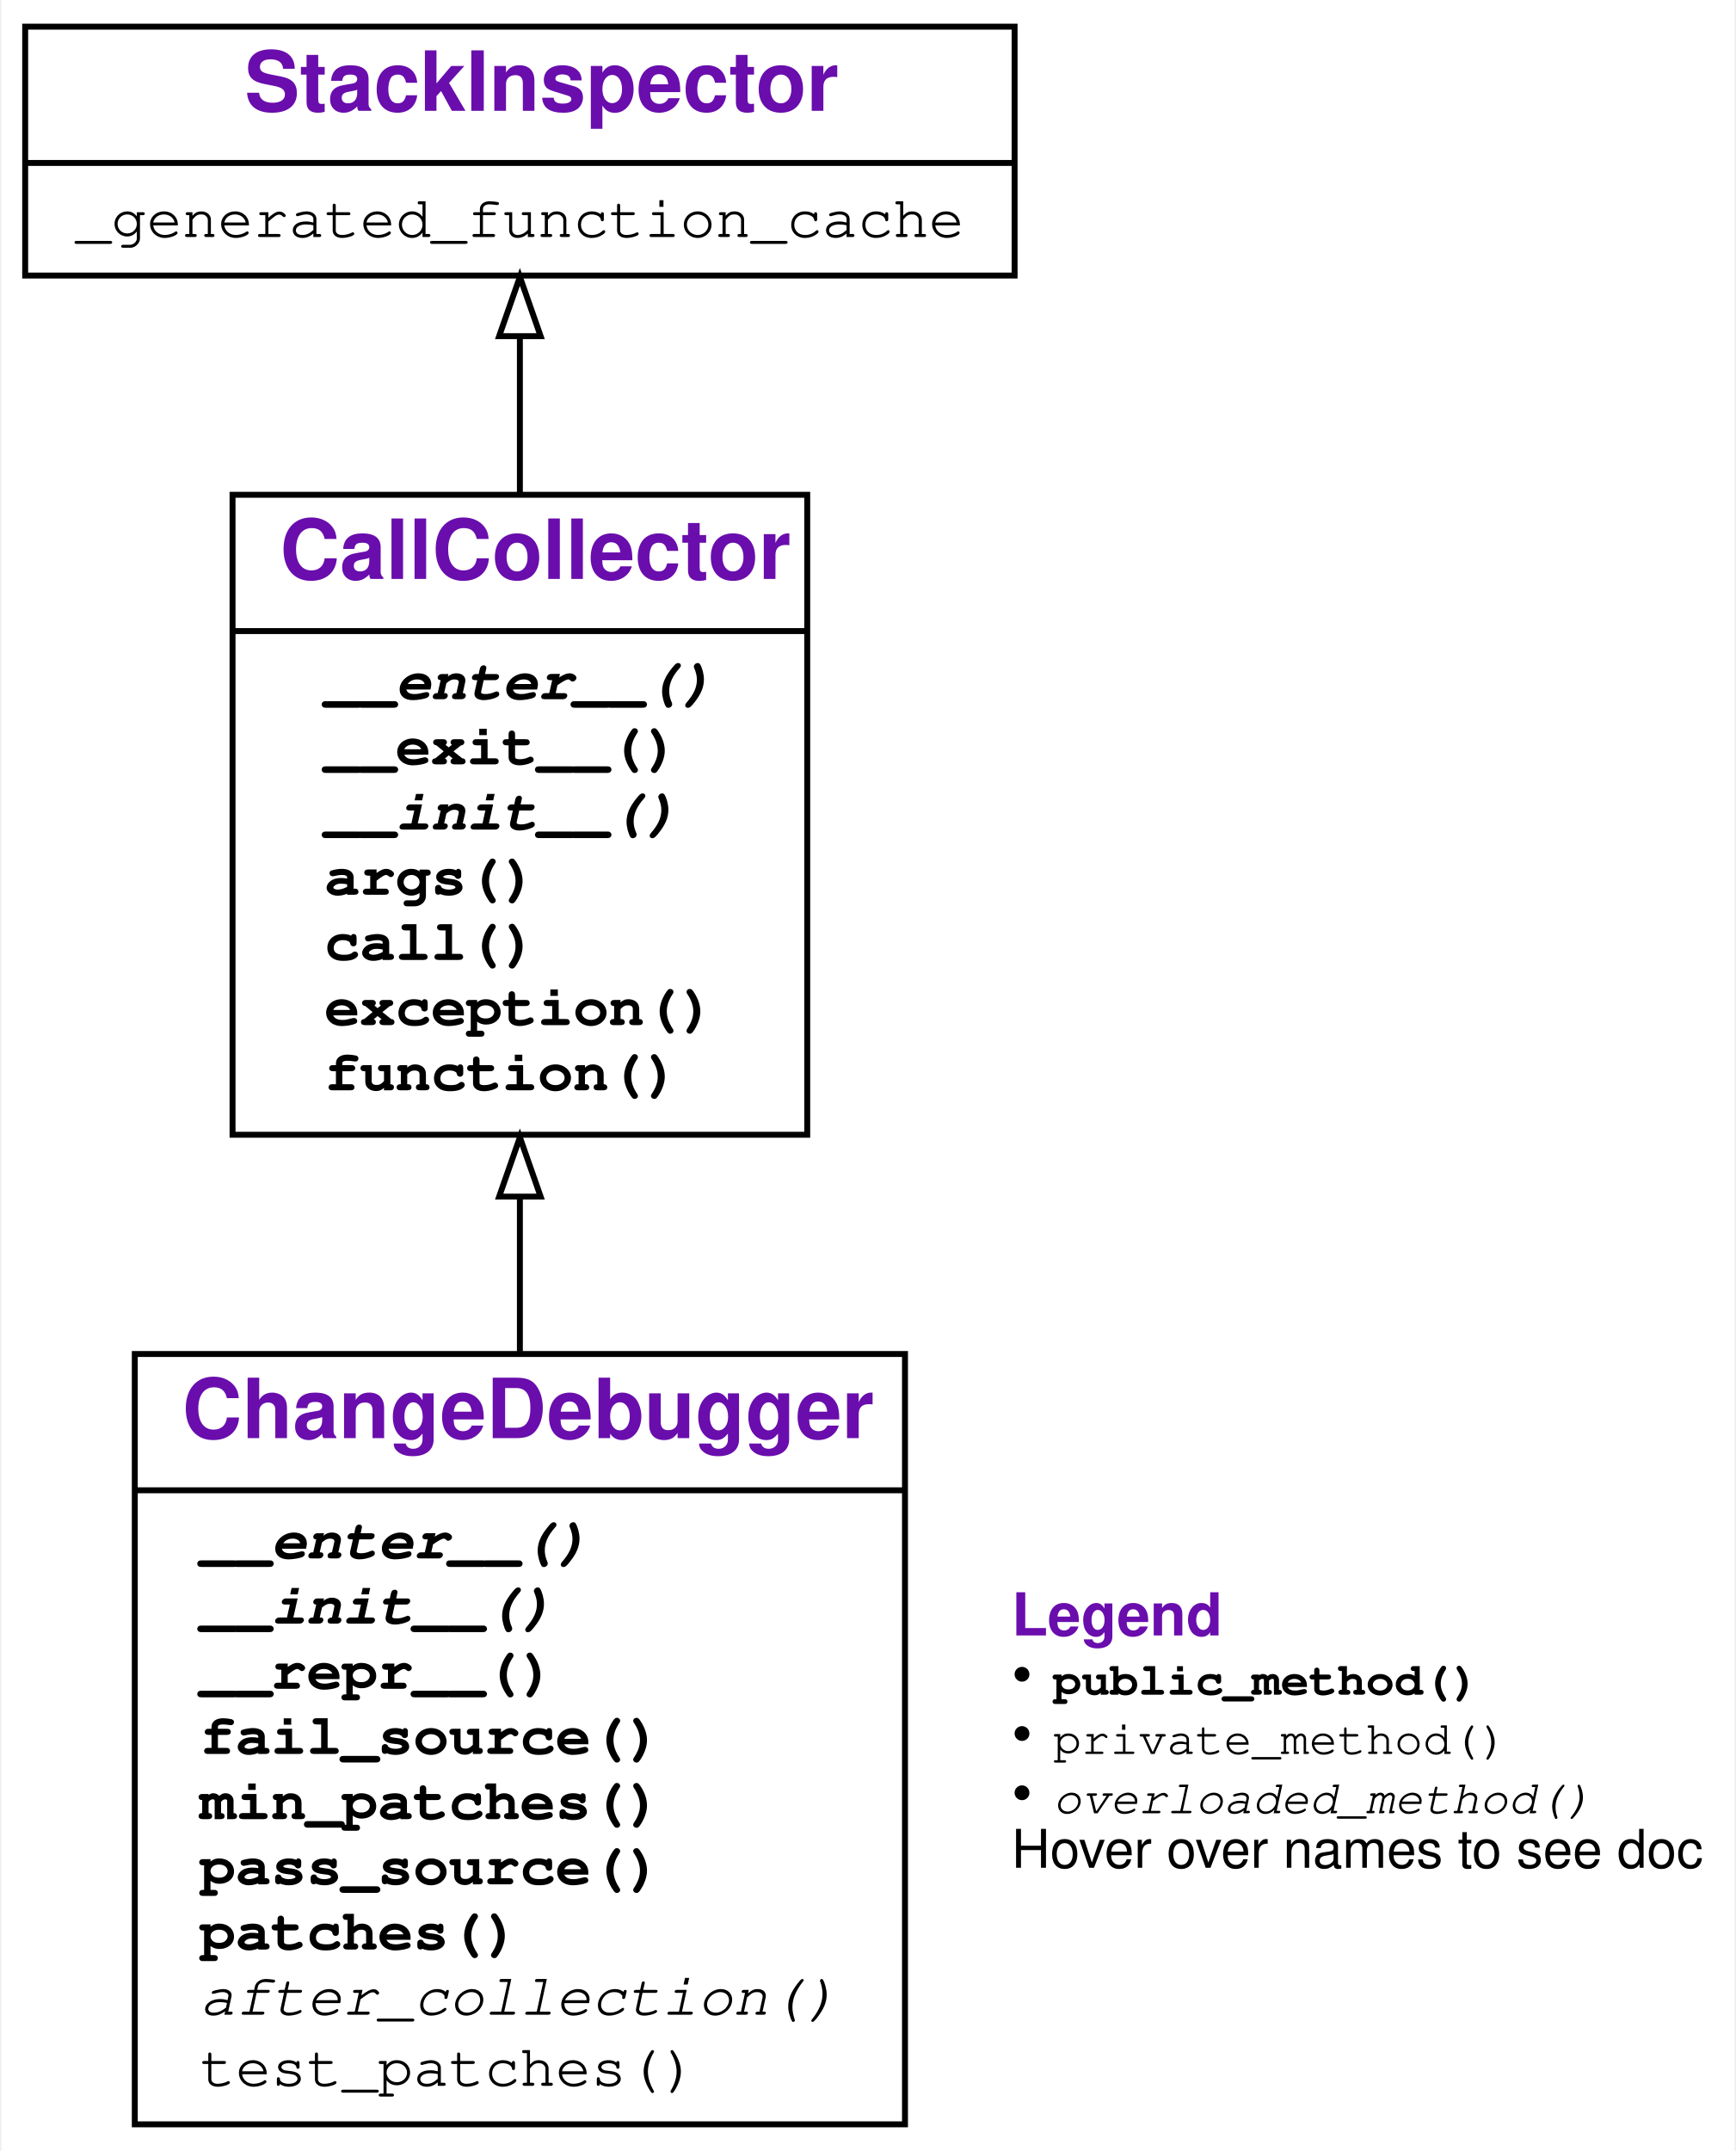
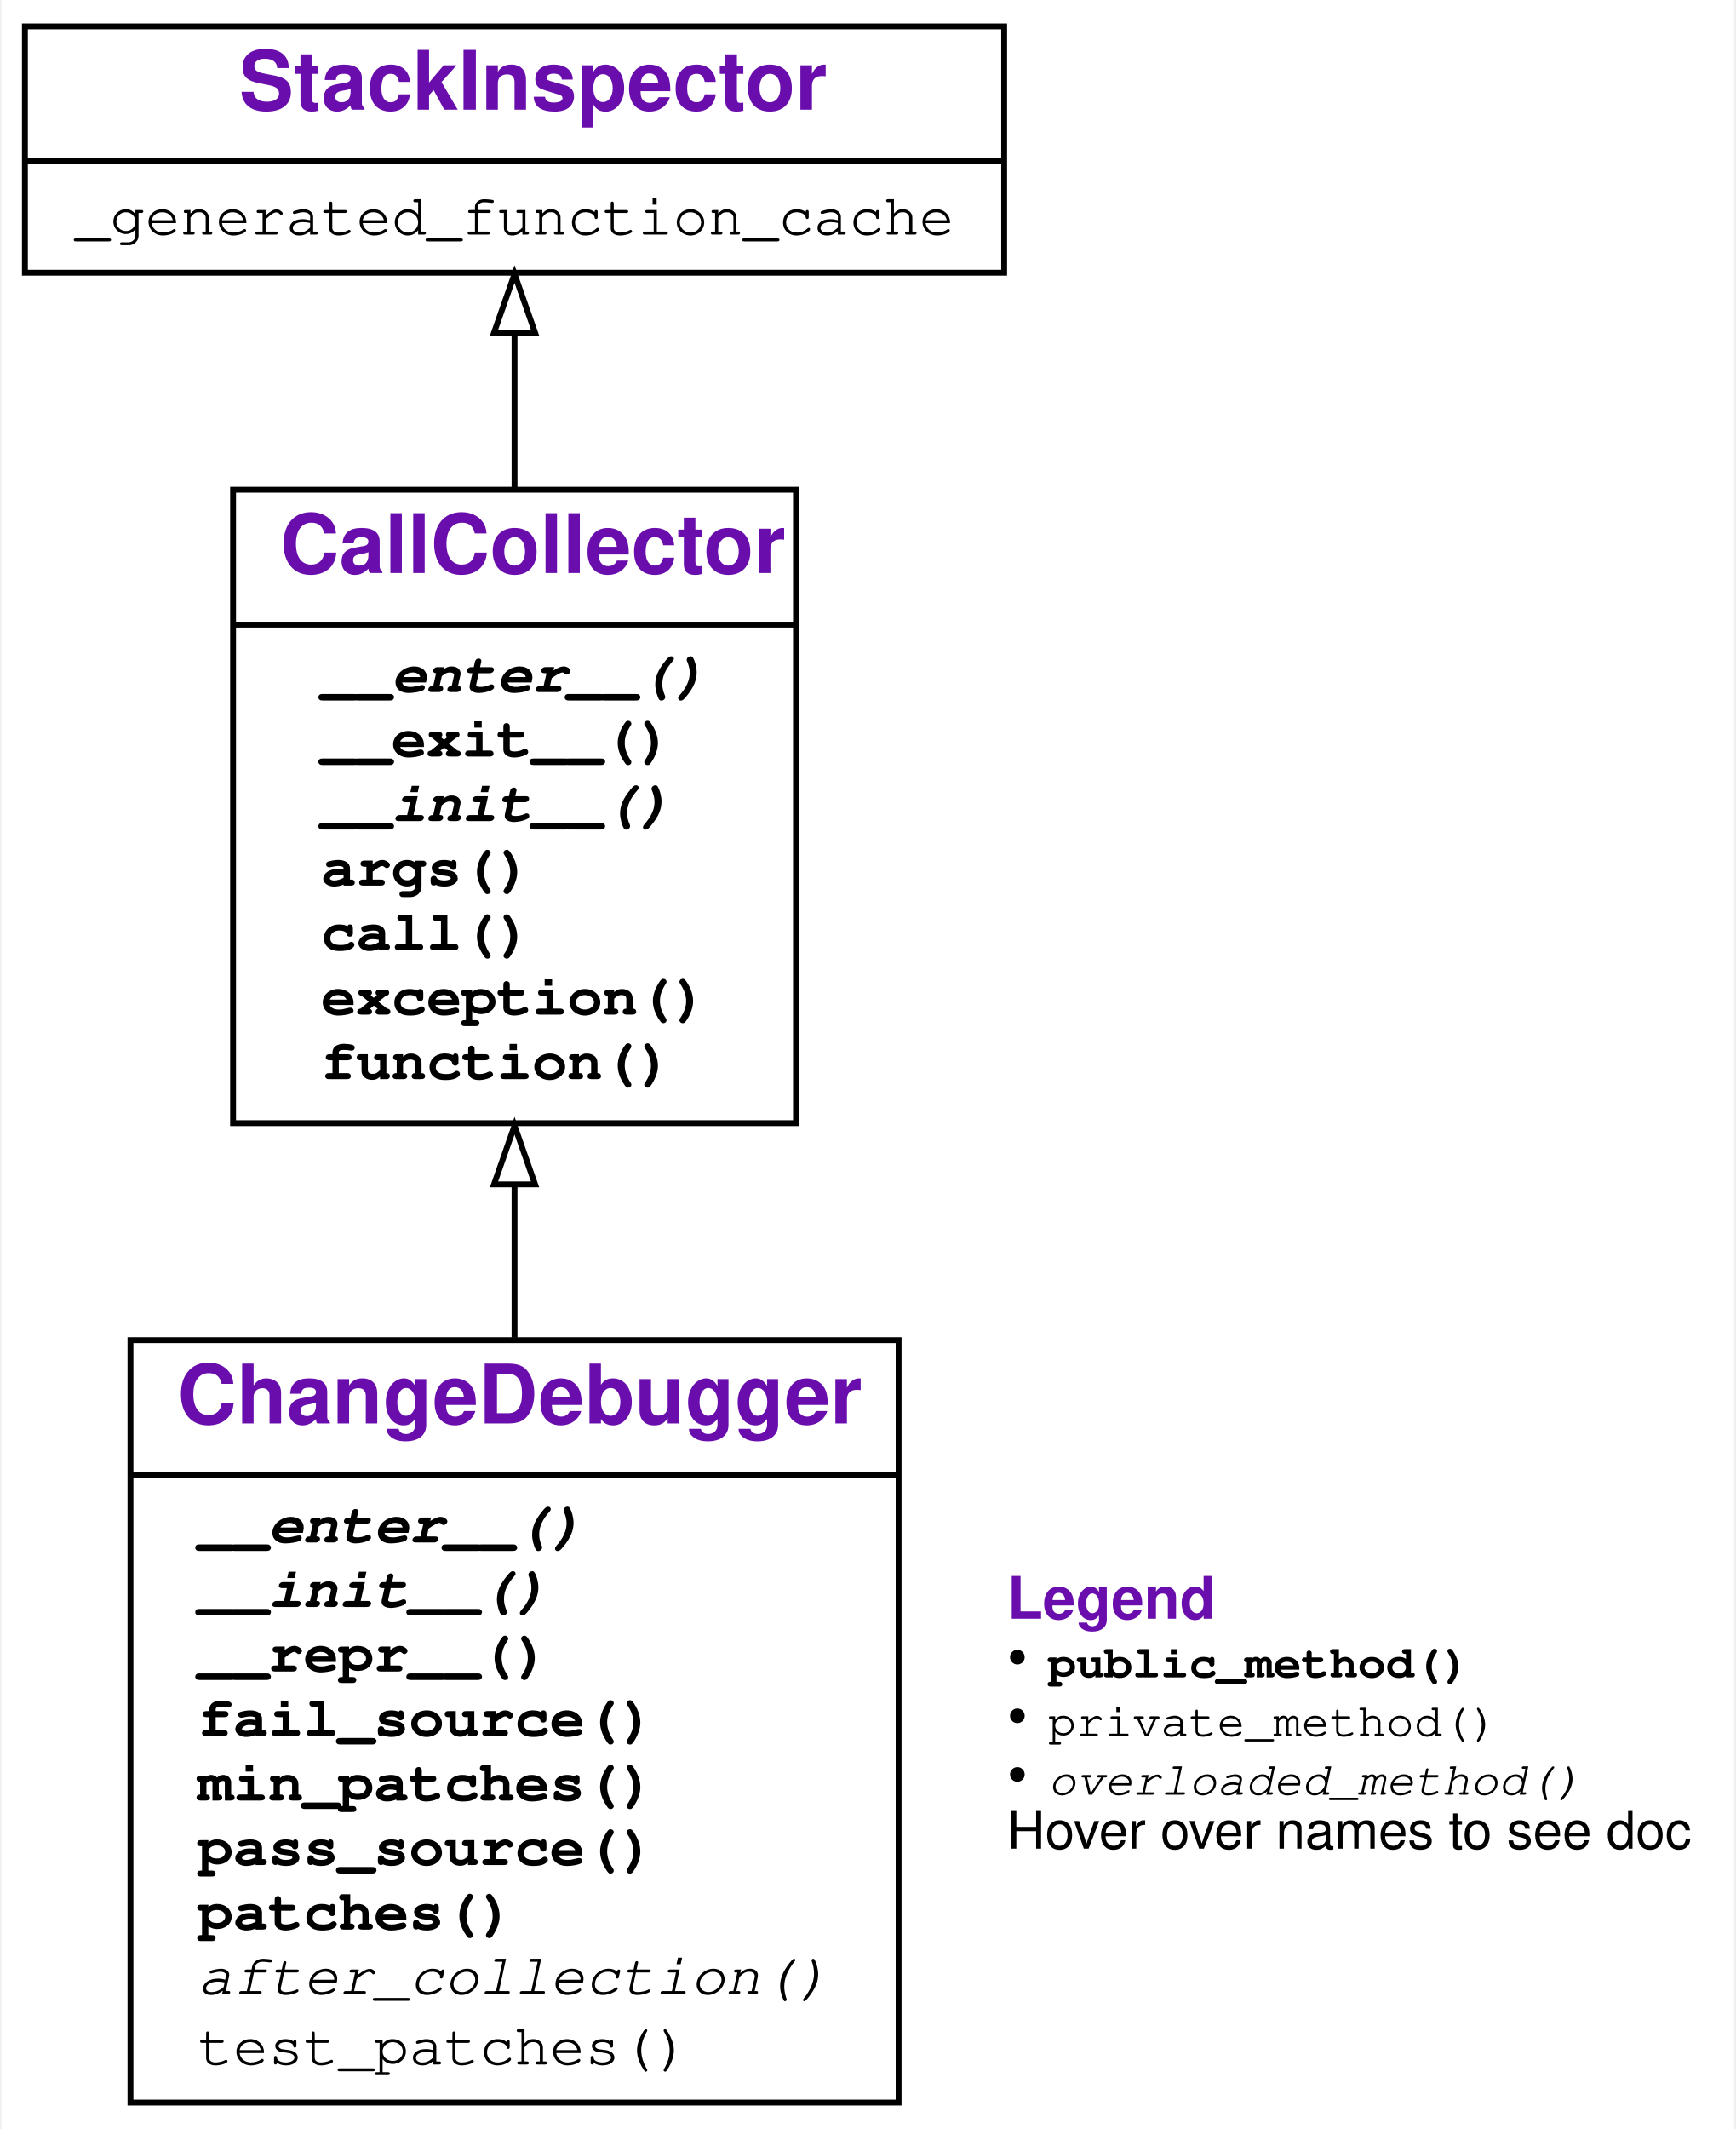
- <svg xmlns="http://www.w3.org/2000/svg" xmlns:xlink="http://www.w3.org/1999/xlink" width="293pt" height="363pt" viewBox="0.00 0.00 292.50 363.00">
+ <svg xmlns="http://www.w3.org/2000/svg" xmlns:xlink="http://www.w3.org/1999/xlink" width="296pt" height="363pt" viewBox="0.00 0.00 295.50 363.00">
  <g id="graph0" class="graph" transform="scale(1 1) rotate(0) translate(4 359)">
    <g id="a_graph0">
      <a xlink:title="ChangeDebugger class hierarchy">
-         <polygon fill="white" stroke="transparent" points="-4,4 -4,-359 288.5,-359 288.5,4 -4,4" />
+         <polygon fill="white" stroke="transparent" points="-4,4 -4,-359 291.5,-359 291.5,4 -4,4" />
      </a>
    </g>
    <g id="node1" class="node">
      <g id="a_node1">
        <a xlink:href="#" xlink:title="class ChangeDebugger:&#10;Collect an exception-raising function call f().&#10;Use as `with CallCollector(): f()`">
-           <polygon fill="none" stroke="black" points="18.5,-0.5 18.5,-130.5 148.5,-130.5 148.5,-0.5 18.5,-0.5" />
-           <text text-anchor="start" x="26.5" y="-116.3" font-family="Raleway, Helvetica, Arial, sans-serif" font-weight="bold" font-size="14.00" fill="#6a0dad">ChangeDebugger</text>
-           <polyline fill="none" stroke="black" points="18.5,-107.5 148.5,-107.5 " />
+           <polygon fill="none" stroke="black" points="18,-0.5 18,-130.5 149,-130.5 149,-0.5 18,-0.5" />
+           <text text-anchor="start" x="26" y="-116.3" font-family="Raleway, Helvetica, Arial, sans-serif" font-weight="bold" font-size="14.00" fill="#6a0dad">ChangeDebugger</text>
+           <polyline fill="none" stroke="black" points="18,-107.5 149,-107.5 " />
          <g id="a_node1_0">
            <a xlink:href="#" xlink:title="ChangeDebugger">
              <g id="a_node1_1">
                <a xlink:href="#" xlink:title="__enter__(self) -&gt; Any:&#10;Called at begin of a `with` block. Checks if current source fails.">
                  <text text-anchor="start" x="29.5" y="-96" font-family="'Fira Mono', 'Source Code Pro', 'Courier', monospace" font-weight="bold" font-style="italic" font-size="10.00">__enter__()</text>
                </a>
              </g>
              <g id="a_node1_2">
                <a xlink:href="#" xlink:title="__init__(self, pass_source: str, fail_source: str, **ddargs: Any) -&gt; None:&#10;Constructor. Takes a passing source file (`pass_source`)&#10;and a failing source file (`fail_source`).&#10;Additional arguments are passed to `DeltaDebugger` constructor.">
                  <text text-anchor="start" x="29.5" y="-85" font-family="'Fira Mono', 'Source Code Pro', 'Courier', monospace" font-weight="bold" font-style="italic" font-size="10.00">__init__()</text>
                </a>
              </g>
              <g id="a_node1_3">
                <a xlink:href="#" xlink:title="__repr__(self) -&gt; str:&#10;Return readable list of minimal patches">
                  <text text-anchor="start" x="29.5" y="-74" font-family="'Fira Mono', 'Source Code Pro', 'Courier', monospace" font-weight="bold" font-size="10.00">__repr__()</text>
                </a>
              </g>
              <g id="a_node1_4">
                <a xlink:href="#" xlink:title="fail_source(self) -&gt; str:&#10;Return the failing source file.">
                  <text text-anchor="start" x="29.5" y="-63" font-family="'Fira Mono', 'Source Code Pro', 'Courier', monospace" font-weight="bold" font-size="10.00">fail_source()</text>
                </a>
              </g>
              <g id="a_node1_5">
                <a xlink:href="#" xlink:title="min_patches(self) -&gt; Tuple[List[diff_match_patch.diff_match_patch.patch_obj], List[diff_match_patch.diff_match_patch.patch_obj], List[diff_match_patch.diff_match_patch.patch_obj]]:&#10;Compute a minimal set of patches.&#10;Returns a triple (`pass_patches`, `fail_patches`, `diff_patches`)&#10;where `diff_patches` is the minimal difference between&#10;the set `pass_patches` (which, when applied, make the test pass) and&#10;the set `fail_patches` (which, when applied, make the test fail).">
                  <text text-anchor="start" x="29.5" y="-52" font-family="'Fira Mono', 'Source Code Pro', 'Courier', monospace" font-weight="bold" font-size="10.00">min_patches()</text>
                </a>
              </g>
              <g id="a_node1_6">
                <a xlink:href="#" xlink:title="pass_source(self) -&gt; str:&#10;Return the passing source file.">
                  <text text-anchor="start" x="29.5" y="-41" font-family="'Fira Mono', 'Source Code Pro', 'Courier', monospace" font-weight="bold" font-size="10.00">pass_source()</text>
                </a>
              </g>
              <g id="a_node1_7">
                <a xlink:href="#" xlink:title="patches(self) -&gt; List[diff_match_patch.diff_match_patch.patch_obj]:&#10;Return the diff between passing and failing source files.">
                  <text text-anchor="start" x="29.5" y="-30" font-family="'Fira Mono', 'Source Code Pro', 'Courier', monospace" font-weight="bold" font-size="10.00">patches()</text>
                </a>
              </g>
              <g id="a_node1_8">
                <a xlink:href="#" xlink:title="after_collection(self) -&gt; None:&#10;Diagnostics.">
                  <text text-anchor="start" x="29.5" y="-19" font-family="'Fira Mono', 'Source Code Pro', 'Courier', monospace" font-style="italic" font-size="10.00">after_collection()</text>
                </a>
              </g>
              <g id="a_node1_9">
                <a xlink:href="#" xlink:title="test_patches(self, patches: List[diff_match_patch.diff_match_patch.patch_obj]) -&gt; None">
                  <text text-anchor="start" x="29.5" y="-7" font-family="'Fira Mono', 'Source Code Pro', 'Courier', monospace" font-size="10.00">test_patches()</text>
                </a>
              </g>
            </a>
          </g>
        </a>
      </g>
    </g>
    <g id="node2" class="node">
      <g id="a_node2">
        <a xlink:href="DeltaDebugger.ipynb" xlink:title="class CallCollector:&#10;Collect an exception-raising function call f().&#10;Use as `with CallCollector(): f()`">
-           <polygon fill="none" stroke="black" points="35,-167.5 35,-275.5 132,-275.5 132,-167.5 35,-167.5" />
-           <text text-anchor="start" x="43" y="-261.3" font-family="Raleway, Helvetica, Arial, sans-serif" font-weight="bold" font-size="14.00" fill="#6a0dad">CallCollector</text>
-           <polyline fill="none" stroke="black" points="35,-252.5 132,-252.5 " />
+           <polygon fill="none" stroke="black" points="35.5,-167.5 35.5,-275.5 131.5,-275.5 131.5,-167.5 35.5,-167.5" />
+           <text text-anchor="start" x="43.5" y="-261.3" font-family="Raleway, Helvetica, Arial, sans-serif" font-weight="bold" font-size="14.00" fill="#6a0dad">CallCollector</text>
+           <polyline fill="none" stroke="black" points="35.5,-252.5 131.5,-252.5 " />
          <g id="a_node2_10">
            <a xlink:href="#" xlink:title="CallCollector">
              <g id="a_node2_11">
                <a xlink:href="DeltaDebugger.ipynb" xlink:title="__enter__(self) -&gt; Any:&#10;Called at begin of `with` block. Turn tracing on.">
                  <text text-anchor="start" x="50.5" y="-241" font-family="'Fira Mono', 'Source Code Pro', 'Courier', monospace" font-weight="bold" font-style="italic" font-size="10.00">__enter__()</text>
                </a>
              </g>
              <g id="a_node2_12">
                <a xlink:href="DeltaDebugger.ipynb" xlink:title="__exit__(self, exc_tp: Type, exc_value: BaseException, exc_traceback: traceback) -&gt; Optional[bool]:&#10;Called at end of `with` block. Turn tracing off.">
                  <text text-anchor="start" x="50.5" y="-230" font-family="'Fira Mono', 'Source Code Pro', 'Courier', monospace" font-weight="bold" font-size="10.00">__exit__()</text>
                </a>
              </g>
              <g id="a_node2_13">
                <a xlink:href="DeltaDebugger.ipynb" xlink:title="__init__(self) -&gt; None:&#10;Initialize collector">
                  <text text-anchor="start" x="50.5" y="-219" font-family="'Fira Mono', 'Source Code Pro', 'Courier', monospace" font-weight="bold" font-style="italic" font-size="10.00">__init__()</text>
                </a>
              </g>
              <g id="a_node2_14">
                <a xlink:href="DeltaDebugger.ipynb" xlink:title="args(self) -&gt; Dict[str, Any]:&#10;Return the dictionary of collected arguments.">
                  <text text-anchor="start" x="50.5" y="-208" font-family="'Fira Mono', 'Source Code Pro', 'Courier', monospace" font-weight="bold" font-size="10.00">args()</text>
                </a>
              </g>
              <g id="a_node2_15">
                <a xlink:href="DeltaDebugger.ipynb" xlink:title="call(self, new_args: Optional[Dict[str, Any]] = None) -&gt; Any:&#10;Call collected function. If `new_args` is given,&#10;override arguments from its {var: value} entries.">
                  <text text-anchor="start" x="50.5" y="-197" font-family="'Fira Mono', 'Source Code Pro', 'Courier', monospace" font-weight="bold" font-size="10.00">call()</text>
                </a>
              </g>
              <g id="a_node2_16">
                <a xlink:href="DeltaDebugger.ipynb" xlink:title="exception(self) -&gt; Optional[BaseException]:&#10;Return the exception produced, or `None` if none.">
                  <text text-anchor="start" x="50.5" y="-186" font-family="'Fira Mono', 'Source Code Pro', 'Courier', monospace" font-weight="bold" font-size="10.00">exception()</text>
                </a>
              </g>
              <g id="a_node2_17">
                <a xlink:href="DeltaDebugger.ipynb" xlink:title="function(self) -&gt; Callable:&#10;Return the function called.">
                  <text text-anchor="start" x="50.5" y="-175" font-family="'Fira Mono', 'Source Code Pro', 'Courier', monospace" font-weight="bold" font-size="10.00">function()</text>
                </a>
              </g>
            </a>
          </g>
        </a>
      </g>
    </g>
    <g id="edge1" class="edge">
      <path fill="none" stroke="black" d="M83.5,-130.92C83.5,-139.47 83.5,-148.24 83.5,-156.78" />
      <polygon fill="none" stroke="black" points="80,-157.06 83.5,-167.06 87,-157.06 80,-157.06" />
    </g>
    <g id="node3" class="node">
      <g id="a_node3">
        <a xlink:href="StackInspector.ipynb" xlink:title="class StackInspector:&#10;Provide functions to inspect the stack">
          <polygon fill="none" stroke="black" points="0,-312.5 0,-354.5 167,-354.5 167,-312.5 0,-312.5" />
-           <text text-anchor="start" x="37" y="-340.3" font-family="Raleway, Helvetica, Arial, sans-serif" font-weight="bold" font-size="14.00" fill="#6a0dad">StackInspector</text>
+           <text text-anchor="start" x="36.5" y="-340.3" font-family="Raleway, Helvetica, Arial, sans-serif" font-weight="bold" font-size="14.00" fill="#6a0dad">StackInspector</text>
          <polyline fill="none" stroke="black" points="0,-331.5 167,-331.5 " />
          <g id="a_node3_18">
            <a xlink:href="#" xlink:title="StackInspector">
              <g id="a_node3_19">
-                 <a xlink:href="StackInspector.ipynb" xlink:title="_generated_function_cache = {('test_patches', 2): &lt;function test_patches at 0x10d9ac1f0&gt;}">
+                 <a xlink:href="StackInspector.ipynb" xlink:title="_generated_function_cache = {('test_patches', 2): &lt;function test_patches&gt;}">
                  <text text-anchor="start" x="8.5" y="-319" font-family="'Fira Mono', 'Source Code Pro', 'Courier', monospace" font-size="10.00">_generated_function_cache</text>
                </a>
              </g>
            </a>
          </g>
        </a>
      </g>
    </g>
    <g id="edge2" class="edge">
      <path fill="none" stroke="black" d="M83.5,-275.57C83.5,-284.66 83.5,-293.82 83.5,-302.06" />
      <polygon fill="none" stroke="black" points="80,-302.27 83.5,-312.27 87,-302.27 80,-302.27" />
    </g>
    <g id="node4" class="node">
-       <text text-anchor="start" x="166.5" y="-83" font-family="Raleway, Helvetica, Arial, sans-serif" font-weight="bold" font-size="10.00" fill="#6a0dad">Legend</text>
-       <text text-anchor="start" x="166.5" y="-73" font-family="Raleway, Helvetica, Arial, sans-serif" font-size="10.00">• </text>
-       <text text-anchor="start" x="173.5" y="-73" font-family="'Fira Mono', 'Source Code Pro', 'Courier', monospace" font-weight="bold" font-size="8.00">public_method()</text>
-       <text text-anchor="start" x="166.5" y="-63" font-family="Raleway, Helvetica, Arial, sans-serif" font-size="10.00">• </text>
-       <text text-anchor="start" x="173.5" y="-63" font-family="'Fira Mono', 'Source Code Pro', 'Courier', monospace" font-size="8.00">private_method()</text>
-       <text text-anchor="start" x="166.5" y="-53" font-family="Raleway, Helvetica, Arial, sans-serif" font-size="10.00">• </text>
-       <text text-anchor="start" x="173.5" y="-53" font-family="'Fira Mono', 'Source Code Pro', 'Courier', monospace" font-style="italic" font-size="8.00">overloaded_method()</text>
-       <text text-anchor="start" x="166.5" y="-43.8" font-family="Helvetica,sans-Serif" font-size="9.00">Hover over names to see doc</text>
+       <text text-anchor="start" x="167.5" y="-83" font-family="Raleway, Helvetica, Arial, sans-serif" font-weight="bold" font-size="10.00" fill="#6a0dad">Legend</text>
+       <text text-anchor="start" x="167.5" y="-73" font-family="Raleway, Helvetica, Arial, sans-serif" font-size="10.00">• </text>
+       <text text-anchor="start" x="174.5" y="-73" font-family="'Fira Mono', 'Source Code Pro', 'Courier', monospace" font-weight="bold" font-size="8.00">public_method()</text>
+       <text text-anchor="start" x="167.5" y="-63" font-family="Raleway, Helvetica, Arial, sans-serif" font-size="10.00">• </text>
+       <text text-anchor="start" x="174.5" y="-63" font-family="'Fira Mono', 'Source Code Pro', 'Courier', monospace" font-size="8.00">private_method()</text>
+       <text text-anchor="start" x="167.5" y="-53" font-family="Raleway, Helvetica, Arial, sans-serif" font-size="10.00">• </text>
+       <text text-anchor="start" x="174.5" y="-53" font-family="'Fira Mono', 'Source Code Pro', 'Courier', monospace" font-style="italic" font-size="8.00">overloaded_method()</text>
+       <text text-anchor="start" x="167.5" y="-43.8" font-family="Helvetica,sans-Serif" font-size="9.00">Hover over names to see doc</text>
    </g>
  </g>
</svg>
